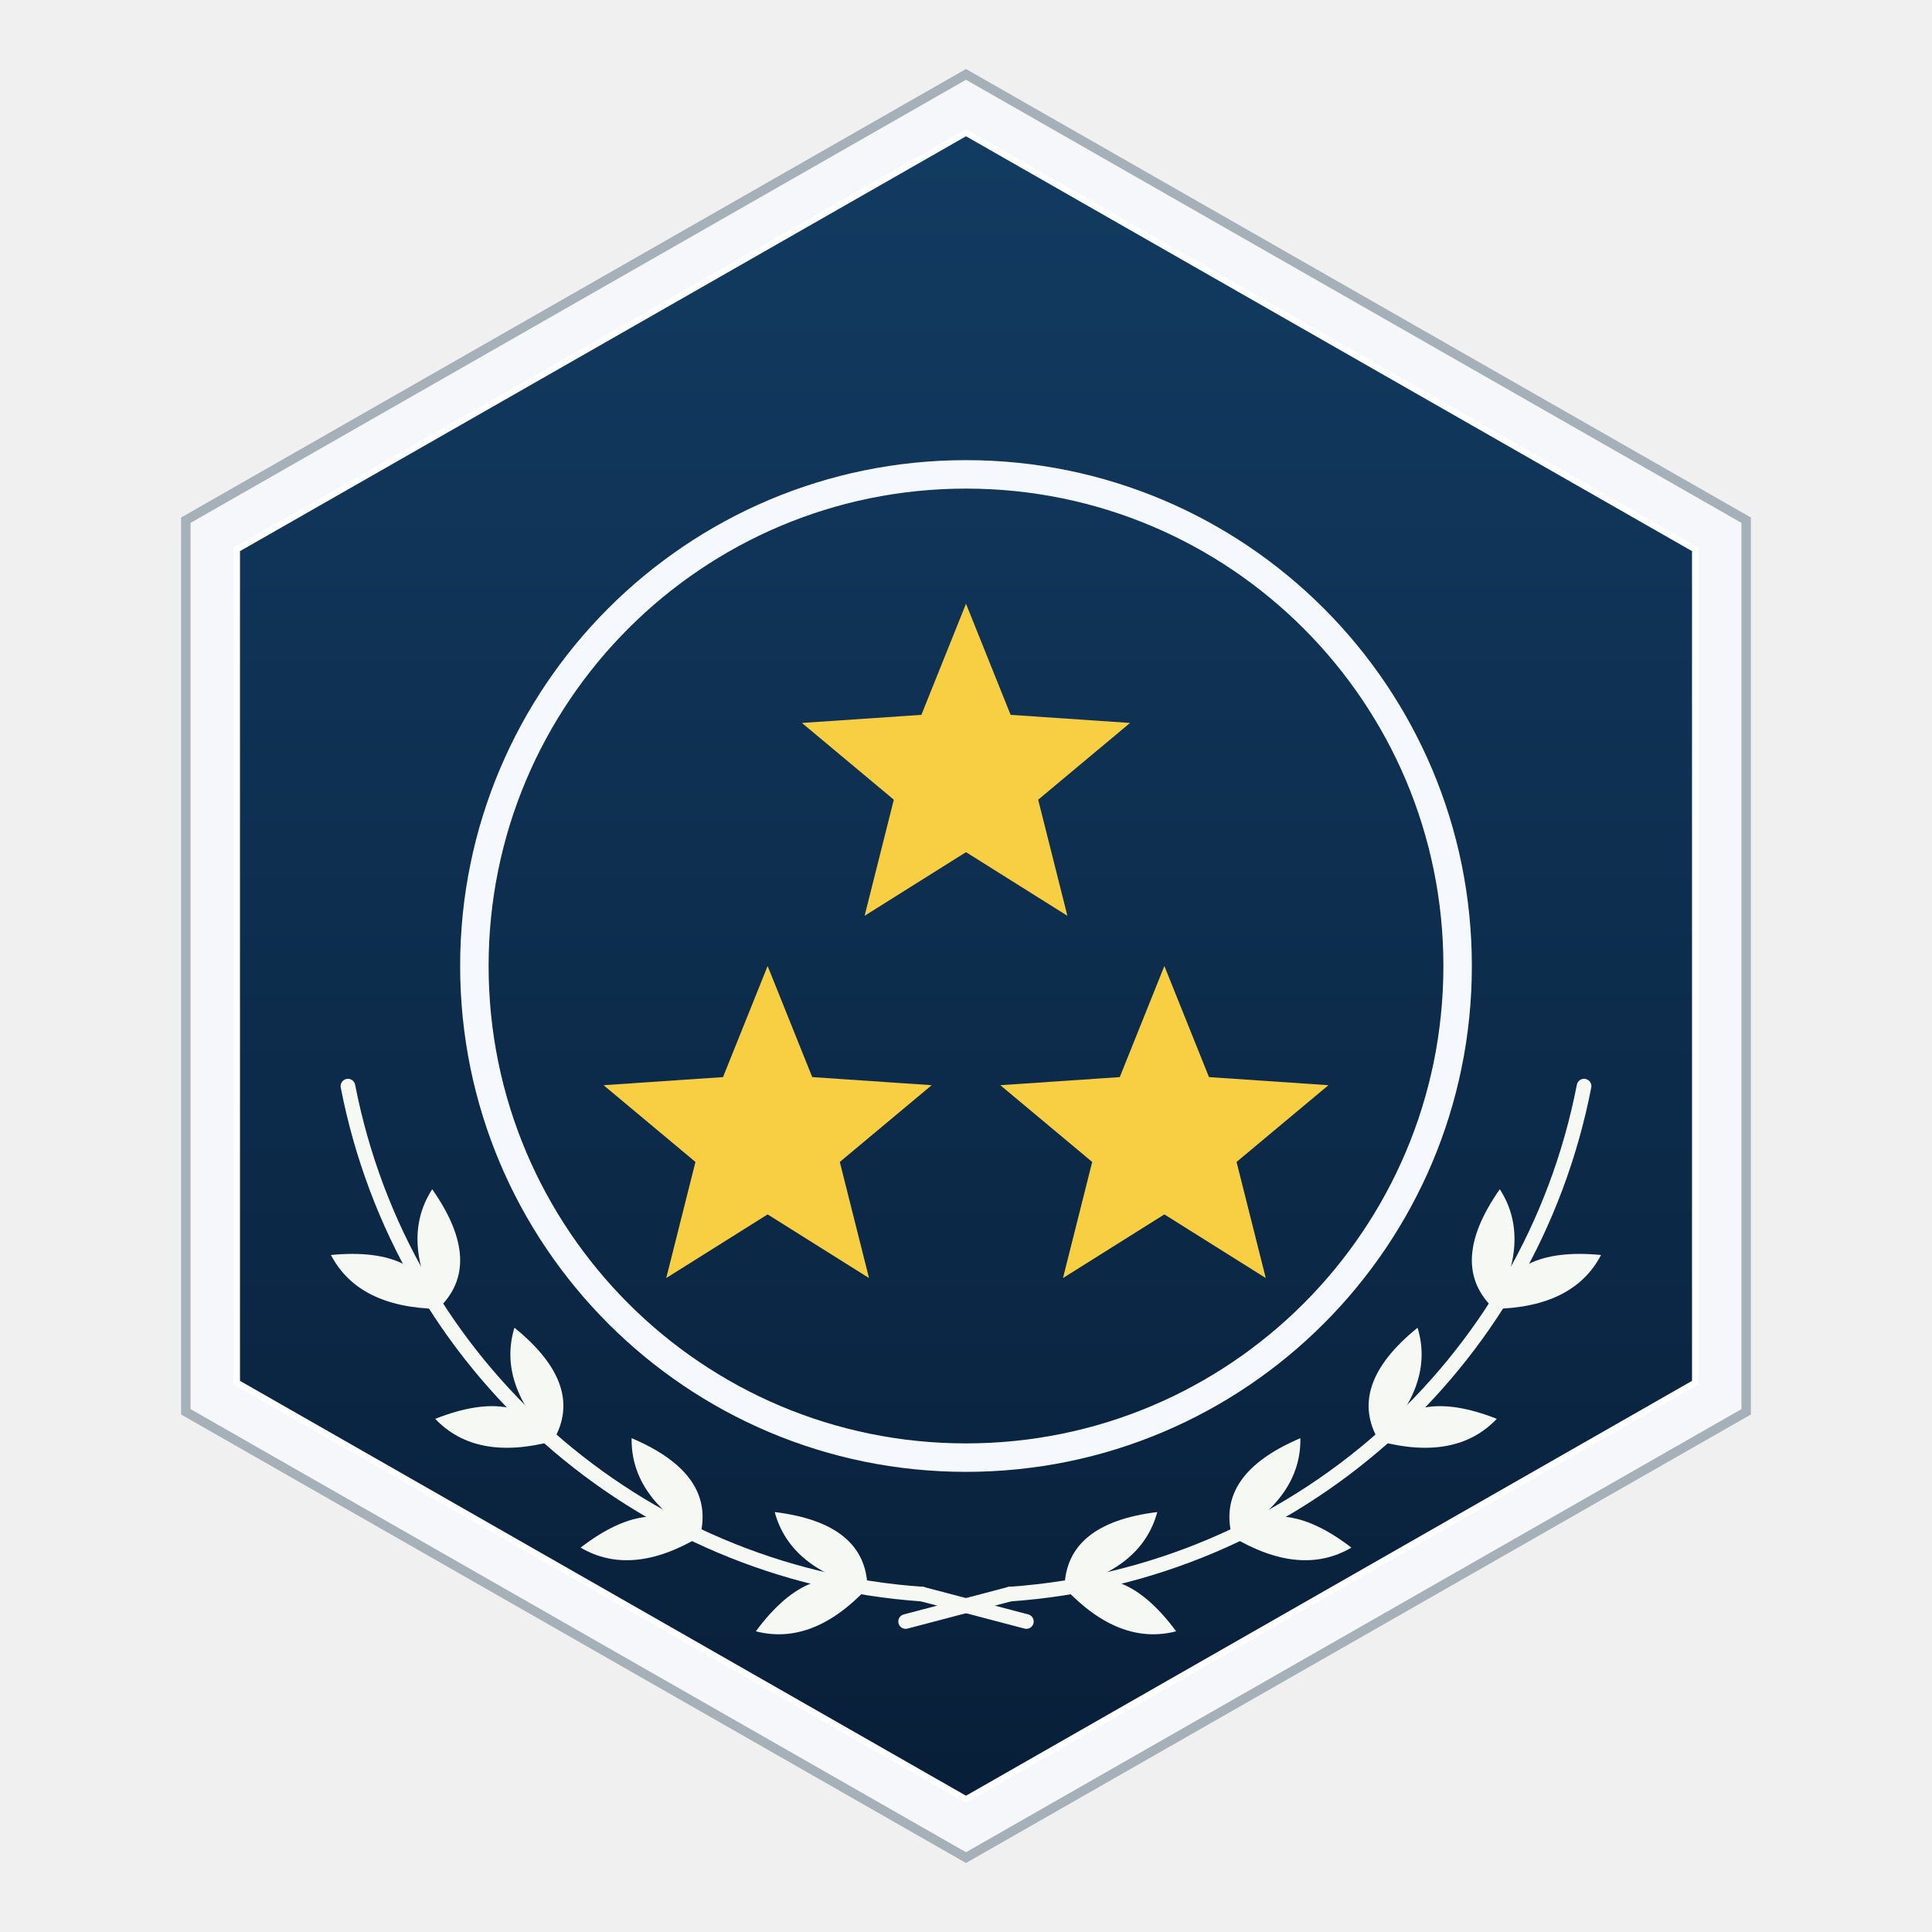
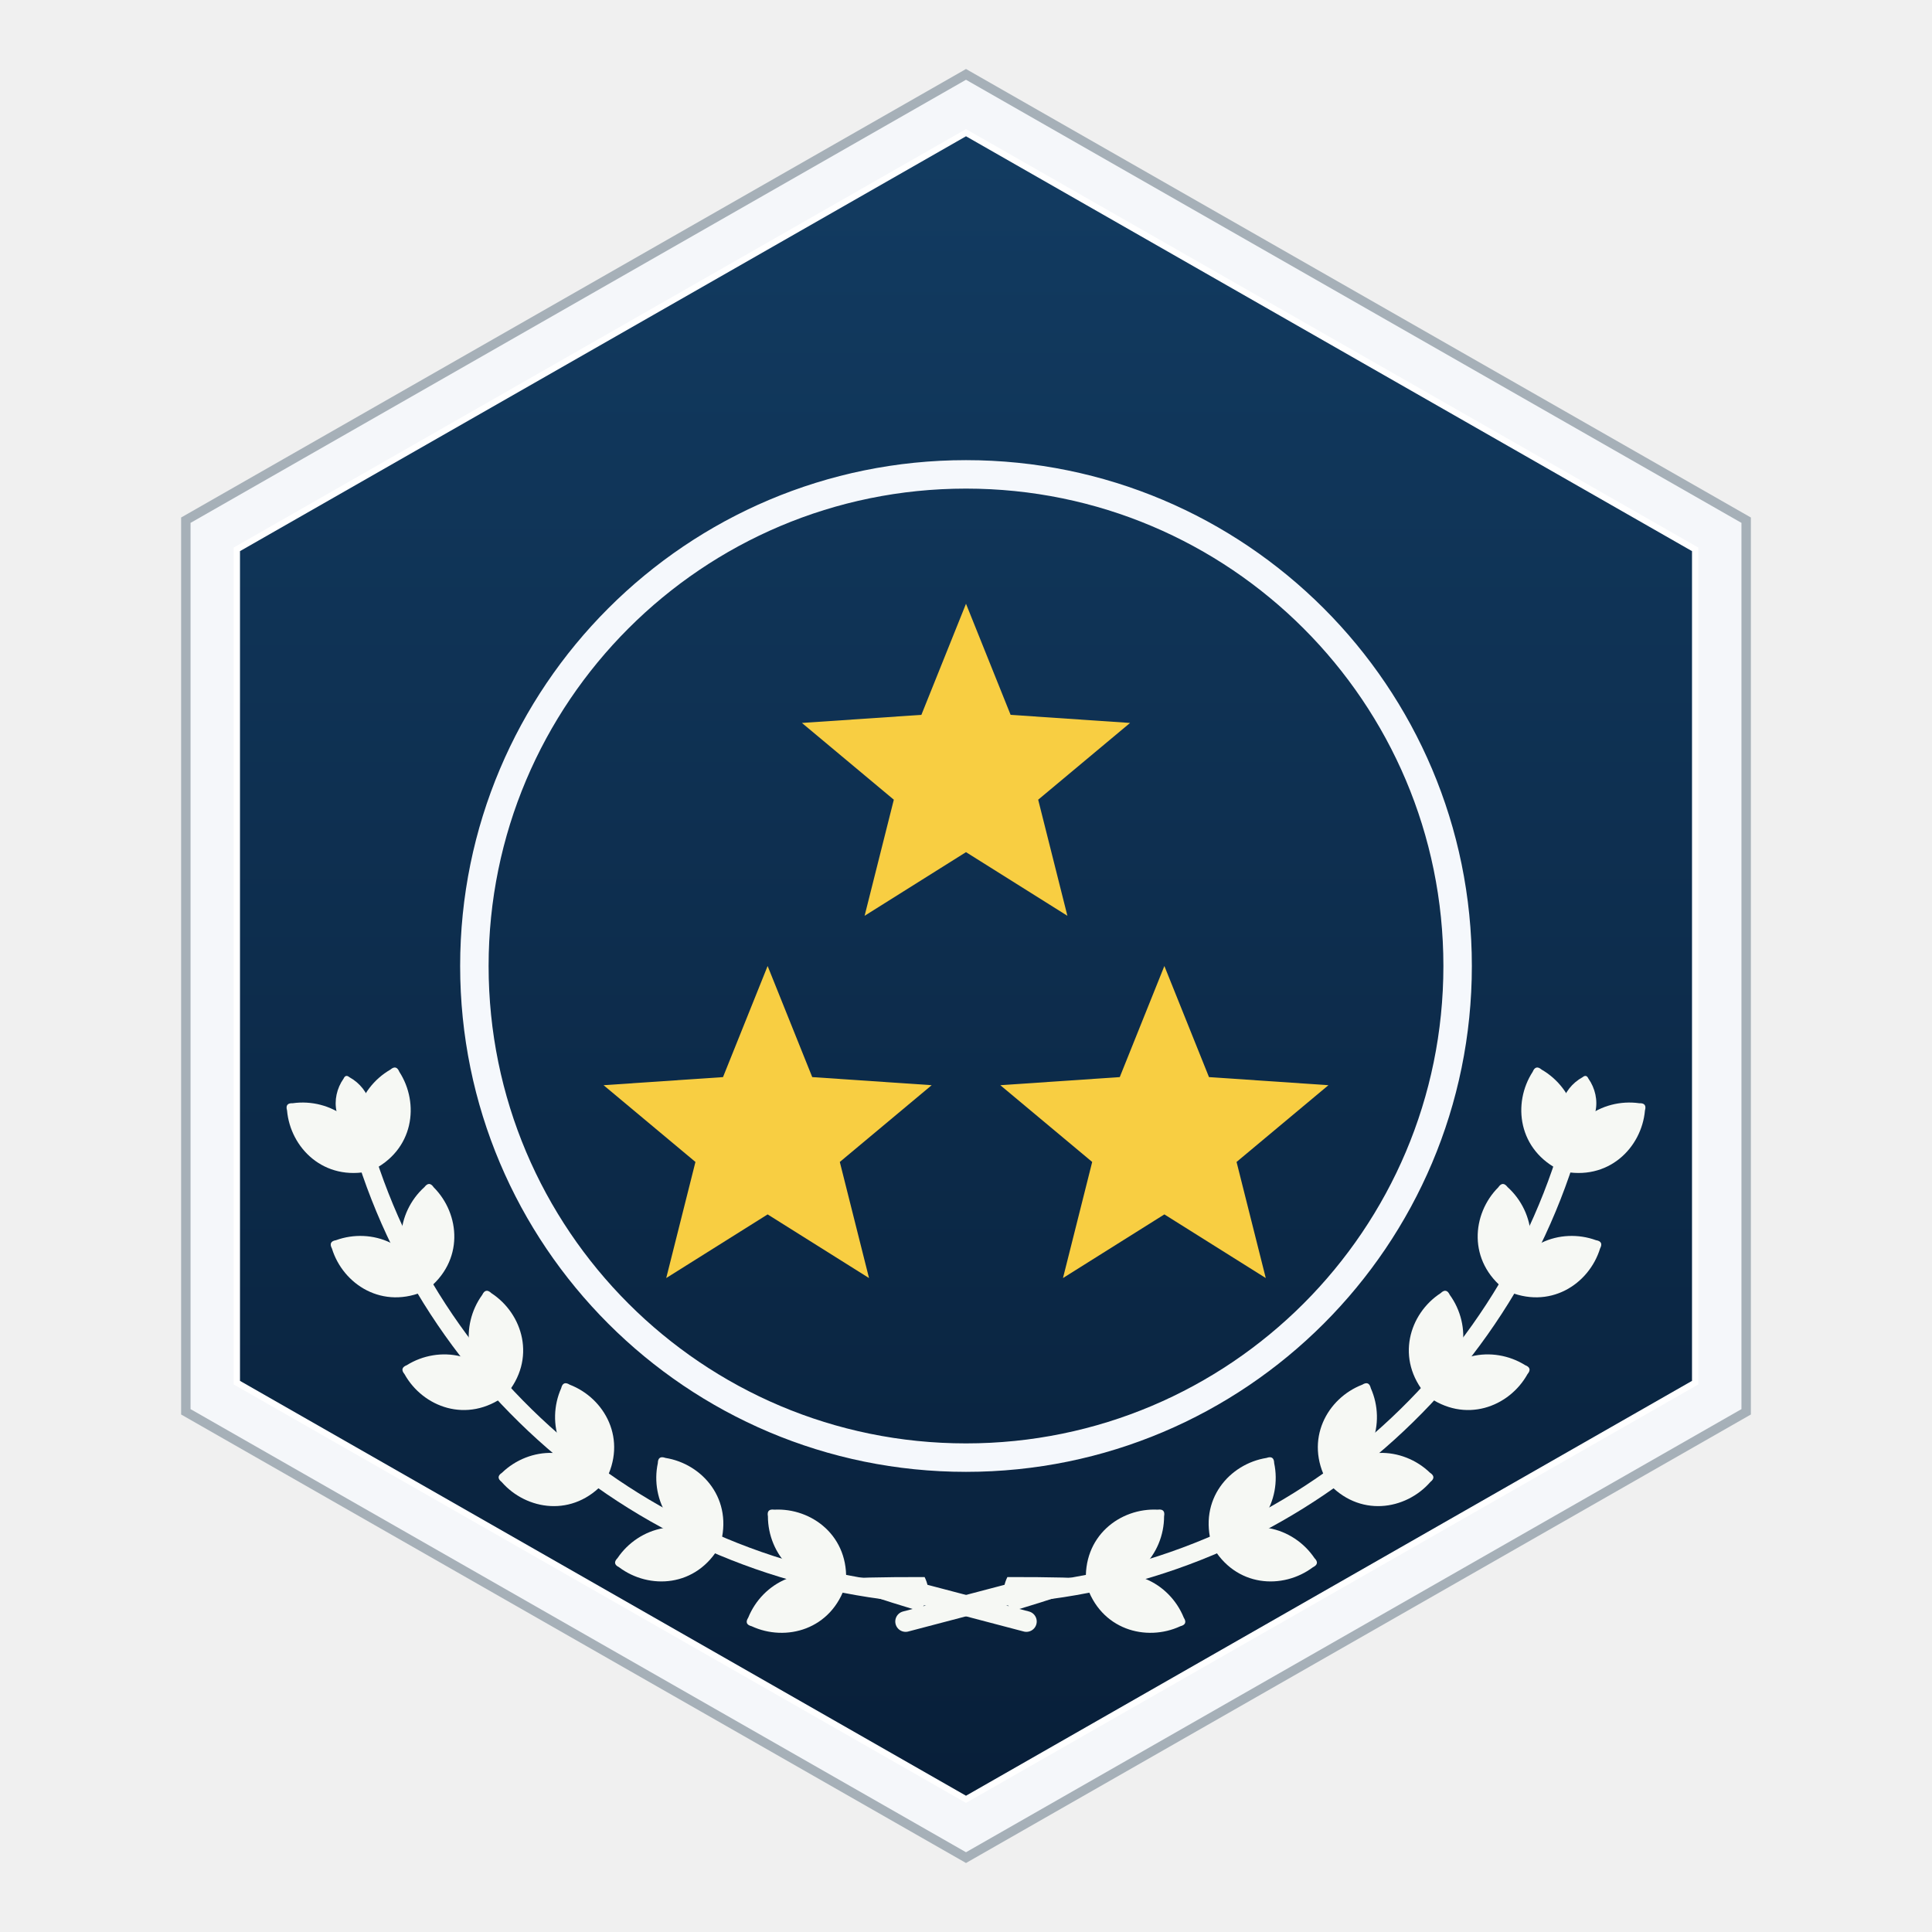
<svg xmlns="http://www.w3.org/2000/svg" viewBox="0 0 224 224" width="896" height="896">
  <defs>
    <linearGradient id="steel" x1="0" y1="0" x2="1" y2="1" gradientUnits="objectBoundingBox">
      <stop offset="0" stop-color="#fafcfd" />
      <stop offset=".28" stop-color="#b3bdc6" />
      <stop offset=".5" stop-color="#f4f7fa" />
      <stop offset=".72" stop-color="#8a959f" />
      <stop offset="1" stop-color="#dfe6ec" />
    </linearGradient>
    <linearGradient id="silverFace" x1="0" y1="0" x2="0.85" y2="1">
      <stop stop-color="#ffffff" />
      <stop offset=".48" stop-color="#e0e7ed" />
      <stop offset="1" stop-color="#a9b4bf" />
    </linearGradient>
    <linearGradient id="silverDark" x1="0" y1="0" x2="1" y2="1">
      <stop stop-color="#26313b" />
      <stop offset=".5" stop-color="#7e8a96" />
      <stop offset="1" stop-color="#1c252d" />
    </linearGradient>
    <linearGradient id="charcoal" x1="0" y1="0" x2="0" y2="1">
      <stop stop-color="#20252b" />
      <stop offset="1" stop-color="#0c1015" />
    </linearGradient>
    <linearGradient id="army" x1="0" y1="0" x2="0" y2="1">
      <stop stop-color="#355537" />
      <stop offset="1" stop-color="#1c3526" />
    </linearGradient>
    <linearGradient id="sapphire" x1="0" y1="0" x2="0" y2="1">
      <stop stop-color="#123b61" />
      <stop offset="1" stop-color="#081f39" />
    </linearGradient>
    <linearGradient id="ruby" x1="0" y1="0" x2="0" y2="1">
      <stop stop-color="#a72436" />
      <stop offset="1" stop-color="#700d21" />
    </linearGradient>
    <linearGradient id="obsidian" x1="0" y1="0" x2="0" y2="1">
      <stop stop-color="#1e2225" />
      <stop offset="1" stop-color="#070b0e" />
    </linearGradient>
    <linearGradient id="crimson" x1="0" y1="0" x2="0" y2="1">
      <stop stop-color="#aa1830" />
      <stop offset="1" stop-color="#5c091b" />
    </linearGradient>
    <linearGradient id="gold" x1="0" y1="0" x2=".8" y2="1">
      <stop stop-color="#fff0a7" />
      <stop offset=".35" stop-color="#f5d66d" />
      <stop offset=".7" stop-color="#dfaf3e" />
      <stop offset="1" stop-color="#b88124" />
    </linearGradient>
    <linearGradient id="supremeGold" x1="0" y1="0" x2="1" y2="1">
      <stop stop-color="#fff5b8" />
      <stop offset=".28" stop-color="#f8db75" />
      <stop offset=".6" stop-color="#eabd4b" />
      <stop offset="1" stop-color="#a7681c" />
    </linearGradient>
  </defs>
  <polygon points="112,8 203,60 203,164 112,216 21,164 21,60" fill="#a6b0b8" />
  <polygon points="112,9.248 201.908,60.624 201.908,163.376 112,214.752 22.092,163.376 22.092,60.624" fill="#f5f7fa" />
  <polygon points="112,14.968 196.903,63.484 196.903,160.516 112,209.032 27.097,160.516 27.097,63.484" fill="#ffffff" />
  <polygon points="112,15.8 196.175,63.9 196.175,160.1 112,208.2 27.825,160.1 27.825,63.9" fill="url(#sapphire)" />
  <circle cx="112" cy="112" r="57" fill="none" data-officer-ring="field" stroke="#f5f8fc" stroke-width="3.3" />
  <g data-laurel="lower">
    <g>
-       <path d="M106.908,184.822 A73 73 0 0 1 40.341,125.929" fill="none" stroke="#f6f8f4" stroke-width="1.7" stroke-linecap="round" />
-       <path d="M100.58 184.101 Q100.422 176.611 89.823 175.31 Q91.601 181.916 100.58 184.101Z" fill="#f6f8f4" />
-       <path d="M100.58 184.101 Q93.982 180.552 87.633 189.138 Q94.258 190.842 100.58 184.101Z" fill="#f6f8f4" />
-       <path d="M81.149 178.16 Q83.062 170.917 73.232 166.745 Q73.12 173.585 81.149 178.16Z" fill="#f6f8f4" />
-       <path d="M81.149 178.16 Q75.785 172.93 67.315 179.433 Q73.214 182.897 81.149 178.16Z" fill="#f6f8f4" />
-       <path d="M64.108 167.094 Q67.943 160.658 59.644 153.938 Q57.651 160.483 64.108 167.094Z" fill="#f6f8f4" />
-       <path d="M64.108 167.094 Q60.393 160.587 50.459 164.504 Q55.175 169.46 64.108 167.094Z" fill="#f6f8f4" />
-       <path d="M50.777 151.759 Q56.238 146.629 50.112 137.882 Q46.393 143.624 50.777 151.759Z" fill="#f6f8f4" />
-       <path d="M50.777 151.759 Q49 144.48 38.371 145.507 Q41.538 151.571 50.777 151.759Z" fill="#f6f8f4" />
-       <path d="M106.908,184.822 L119 188" fill="none" stroke="#f6f8f4" stroke-width="1.7" stroke-linecap="round" />
+       <path d="M106.908,184.822 A73 73 0 0 1 40.595,127.178" fill="none" stroke="#f6f8f4" stroke-width="2.1" stroke-linecap="round" />
+       <path d="M107.203,182.849 Q100.258,182.82 95.579,183.129 Q99.963,184.793 106.613,186.795 Q108.267,185.025 107.203,182.849Z" fill="#f6f8f4" data-branch-root="tapered" />
+       <path d="M98.071 183.659 C98.543 178.099 94.109 174.81 89.773 175.033 Q88.862 174.907 89.034 175.81 C89.032 180.152 92.543 184.413 98.071 183.659Z" fill="#f6f8f4" />
+       <path d="M98.071 183.659 C93.228 180.889 88.376 183.524 86.752 187.551 Q86.254 188.324 87.146 188.548 C91.082 190.379 96.426 188.99 98.071 183.659Z" fill="#f6f8f4" />
+       <path d="M83.477 179.197 C85.094 173.857 81.441 169.717 77.153 169.034 Q76.288 168.721 76.269 169.641 C75.364 173.887 77.912 178.785 83.477 179.197Z" fill="#f6f8f4" />
+       <path d="M83.477 179.197 C79.315 175.48 74.022 177.049 71.596 180.65 Q70.948 181.303 71.774 181.708 C75.244 184.317 80.759 184.07 83.477 179.197Z" fill="#f6f8f4" />
+       <path d="M70.129 171.798 C72.821 166.911 70.109 162.103 66.056 160.543 Q65.276 160.057 65.066 160.952 C63.298 164.918 64.772 170.239 70.129 171.798Z" fill="#f6f8f4" />
+       <path d="M70.129 171.798 C66.831 167.298 61.327 167.732 58.206 170.75 Q57.436 171.253 58.16 171.821 C61.011 175.095 66.458 176 70.129 171.798Z" fill="#f6f8f4" />
+       <path d="M58.611 161.786 C62.261 157.566 60.607 152.298 56.968 149.93 Q56.305 149.292 55.914 150.125 C53.36 153.636 53.695 159.147 58.611 161.786Z" fill="#f6f8f4" />
+       <path d="M58.611 161.786 C56.321 156.698 50.847 155.979 47.166 158.281 Q46.309 158.614 46.899 159.319 C49.007 163.115 54.147 165.132 58.611 161.786Z" fill="#f6f8f4" />
+       <path d="M49.427 149.598 C53.874 146.229 53.352 140.732 50.284 137.659 Q49.769 136.898 49.213 137.63 C45.984 140.534 45.167 145.994 49.427 149.598Z" fill="#f6f8f4" />
+       <path d="M49.427 149.598 C48.245 144.145 43.04 142.303 38.961 143.79 Q38.053 143.937 38.483 144.75 C39.756 148.901 44.364 151.943 49.427 149.598Z" fill="#f6f8f4" />
+       <path d="M42.977 135.766 C48.028 133.396 48.66 127.911 46.298 124.267 Q45.952 123.415 45.256 124.016 C41.494 126.185 39.56 131.356 42.977 135.766Z" fill="#f6f8f4" />
+       <path d="M42.977 135.766 C42.955 130.187 38.247 127.303 33.947 127.91 Q33.029 127.865 33.28 128.749 C33.663 133.074 37.538 137.008 42.977 135.766Z" fill="#f6f8f4" />
+       <path d="M41.828 132.122 C44.105 129.4 42.924 126.222 40.517 124.896 Q40.075 124.527 39.838 125.052 C38.256 127.3 38.588 130.674 41.828 132.122Z" fill="#f6f8f4" />
+       <path d="M106.908,184.822 L119 188" fill="none" stroke="#f6f8f4" stroke-width="2.4" stroke-linecap="round" />
    </g>
    <g transform="translate(224 0) scale(-1 1)">
-       <path d="M106.908,184.822 A73 73 0 0 1 40.341,125.929" fill="none" stroke="#f6f8f4" stroke-width="1.7" stroke-linecap="round" />
-       <path d="M100.58 184.101 Q100.422 176.611 89.823 175.31 Q91.601 181.916 100.58 184.101Z" fill="#f6f8f4" />
-       <path d="M100.58 184.101 Q93.982 180.552 87.633 189.138 Q94.258 190.842 100.58 184.101Z" fill="#f6f8f4" />
-       <path d="M81.149 178.16 Q83.062 170.917 73.232 166.745 Q73.12 173.585 81.149 178.16Z" fill="#f6f8f4" />
-       <path d="M81.149 178.16 Q75.785 172.93 67.315 179.433 Q73.214 182.897 81.149 178.16Z" fill="#f6f8f4" />
-       <path d="M64.108 167.094 Q67.943 160.658 59.644 153.938 Q57.651 160.483 64.108 167.094Z" fill="#f6f8f4" />
-       <path d="M64.108 167.094 Q60.393 160.587 50.459 164.504 Q55.175 169.46 64.108 167.094Z" fill="#f6f8f4" />
-       <path d="M50.777 151.759 Q56.238 146.629 50.112 137.882 Q46.393 143.624 50.777 151.759Z" fill="#f6f8f4" />
-       <path d="M50.777 151.759 Q49 144.48 38.371 145.507 Q41.538 151.571 50.777 151.759Z" fill="#f6f8f4" />
-       <path d="M106.908,184.822 L119 188" fill="none" stroke="#f6f8f4" stroke-width="1.7" stroke-linecap="round" />
+       <path d="M106.908,184.822 A73 73 0 0 1 40.595,127.178" fill="none" stroke="#f6f8f4" stroke-width="2.1" stroke-linecap="round" />
+       <path d="M107.203,182.849 Q100.258,182.82 95.579,183.129 Q99.963,184.793 106.613,186.795 Q108.267,185.025 107.203,182.849Z" fill="#f6f8f4" data-branch-root="tapered" />
+       <path d="M98.071 183.659 C98.543 178.099 94.109 174.81 89.773 175.033 Q88.862 174.907 89.034 175.81 C89.032 180.152 92.543 184.413 98.071 183.659Z" fill="#f6f8f4" />
+       <path d="M98.071 183.659 C93.228 180.889 88.376 183.524 86.752 187.551 Q86.254 188.324 87.146 188.548 C91.082 190.379 96.426 188.99 98.071 183.659Z" fill="#f6f8f4" />
+       <path d="M83.477 179.197 C85.094 173.857 81.441 169.717 77.153 169.034 Q76.288 168.721 76.269 169.641 C75.364 173.887 77.912 178.785 83.477 179.197Z" fill="#f6f8f4" />
+       <path d="M83.477 179.197 C79.315 175.48 74.022 177.049 71.596 180.65 Q70.948 181.303 71.774 181.708 C75.244 184.317 80.759 184.07 83.477 179.197Z" fill="#f6f8f4" />
+       <path d="M70.129 171.798 C72.821 166.911 70.109 162.103 66.056 160.543 Q65.276 160.057 65.066 160.952 C63.298 164.918 64.772 170.239 70.129 171.798Z" fill="#f6f8f4" />
+       <path d="M70.129 171.798 C66.831 167.298 61.327 167.732 58.206 170.75 Q57.436 171.253 58.16 171.821 C61.011 175.095 66.458 176 70.129 171.798Z" fill="#f6f8f4" />
+       <path d="M58.611 161.786 C62.261 157.566 60.607 152.298 56.968 149.93 Q56.305 149.292 55.914 150.125 C53.36 153.636 53.695 159.147 58.611 161.786Z" fill="#f6f8f4" />
+       <path d="M58.611 161.786 C56.321 156.698 50.847 155.979 47.166 158.281 Q46.309 158.614 46.899 159.319 C49.007 163.115 54.147 165.132 58.611 161.786Z" fill="#f6f8f4" />
+       <path d="M49.427 149.598 C53.874 146.229 53.352 140.732 50.284 137.659 Q49.769 136.898 49.213 137.63 C45.984 140.534 45.167 145.994 49.427 149.598Z" fill="#f6f8f4" />
+       <path d="M49.427 149.598 C48.245 144.145 43.04 142.303 38.961 143.79 Q38.053 143.937 38.483 144.75 C39.756 148.901 44.364 151.943 49.427 149.598Z" fill="#f6f8f4" />
+       <path d="M42.977 135.766 C48.028 133.396 48.66 127.911 46.298 124.267 Q45.952 123.415 45.256 124.016 C41.494 126.185 39.56 131.356 42.977 135.766Z" fill="#f6f8f4" />
+       <path d="M42.977 135.766 C42.955 130.187 38.247 127.303 33.947 127.91 Q33.029 127.865 33.28 128.749 C33.663 133.074 37.538 137.008 42.977 135.766Z" fill="#f6f8f4" />
+       <path d="M41.828 132.122 C44.105 129.4 42.924 126.222 40.517 124.896 Q40.075 124.527 39.838 125.052 C38.256 127.3 38.588 130.674 41.828 132.122Z" fill="#f6f8f4" />
+       <path d="M106.908,184.822 L119 188" fill="none" stroke="#f6f8f4" stroke-width="2.4" stroke-linecap="round" />
    </g>
  </g>
  <g data-star-count="3" data-star-radius="20">
    <polygon points="112,70 117.173,82.881 131.021,83.82 120.369,92.719 123.756,106.18 112,98.8 100.244,106.18 103.631,92.719 92.979,83.82 106.827,82.881" fill="#f8ce42" data-star-style="flat" />
    <polygon points="89,112 94.173,124.881 108.021,125.82 97.369,134.719 100.756,148.18 89,140.8 77.244,148.18 80.631,134.719 69.979,125.82 83.827,124.881" fill="#f8ce42" data-star-style="flat" />
    <polygon points="135,112 140.173,124.881 154.021,125.82 143.369,134.719 146.756,148.18 135,140.8 123.244,148.18 126.631,134.719 115.979,125.82 129.827,124.881" fill="#f8ce42" data-star-style="flat" />
  </g>
</svg>
